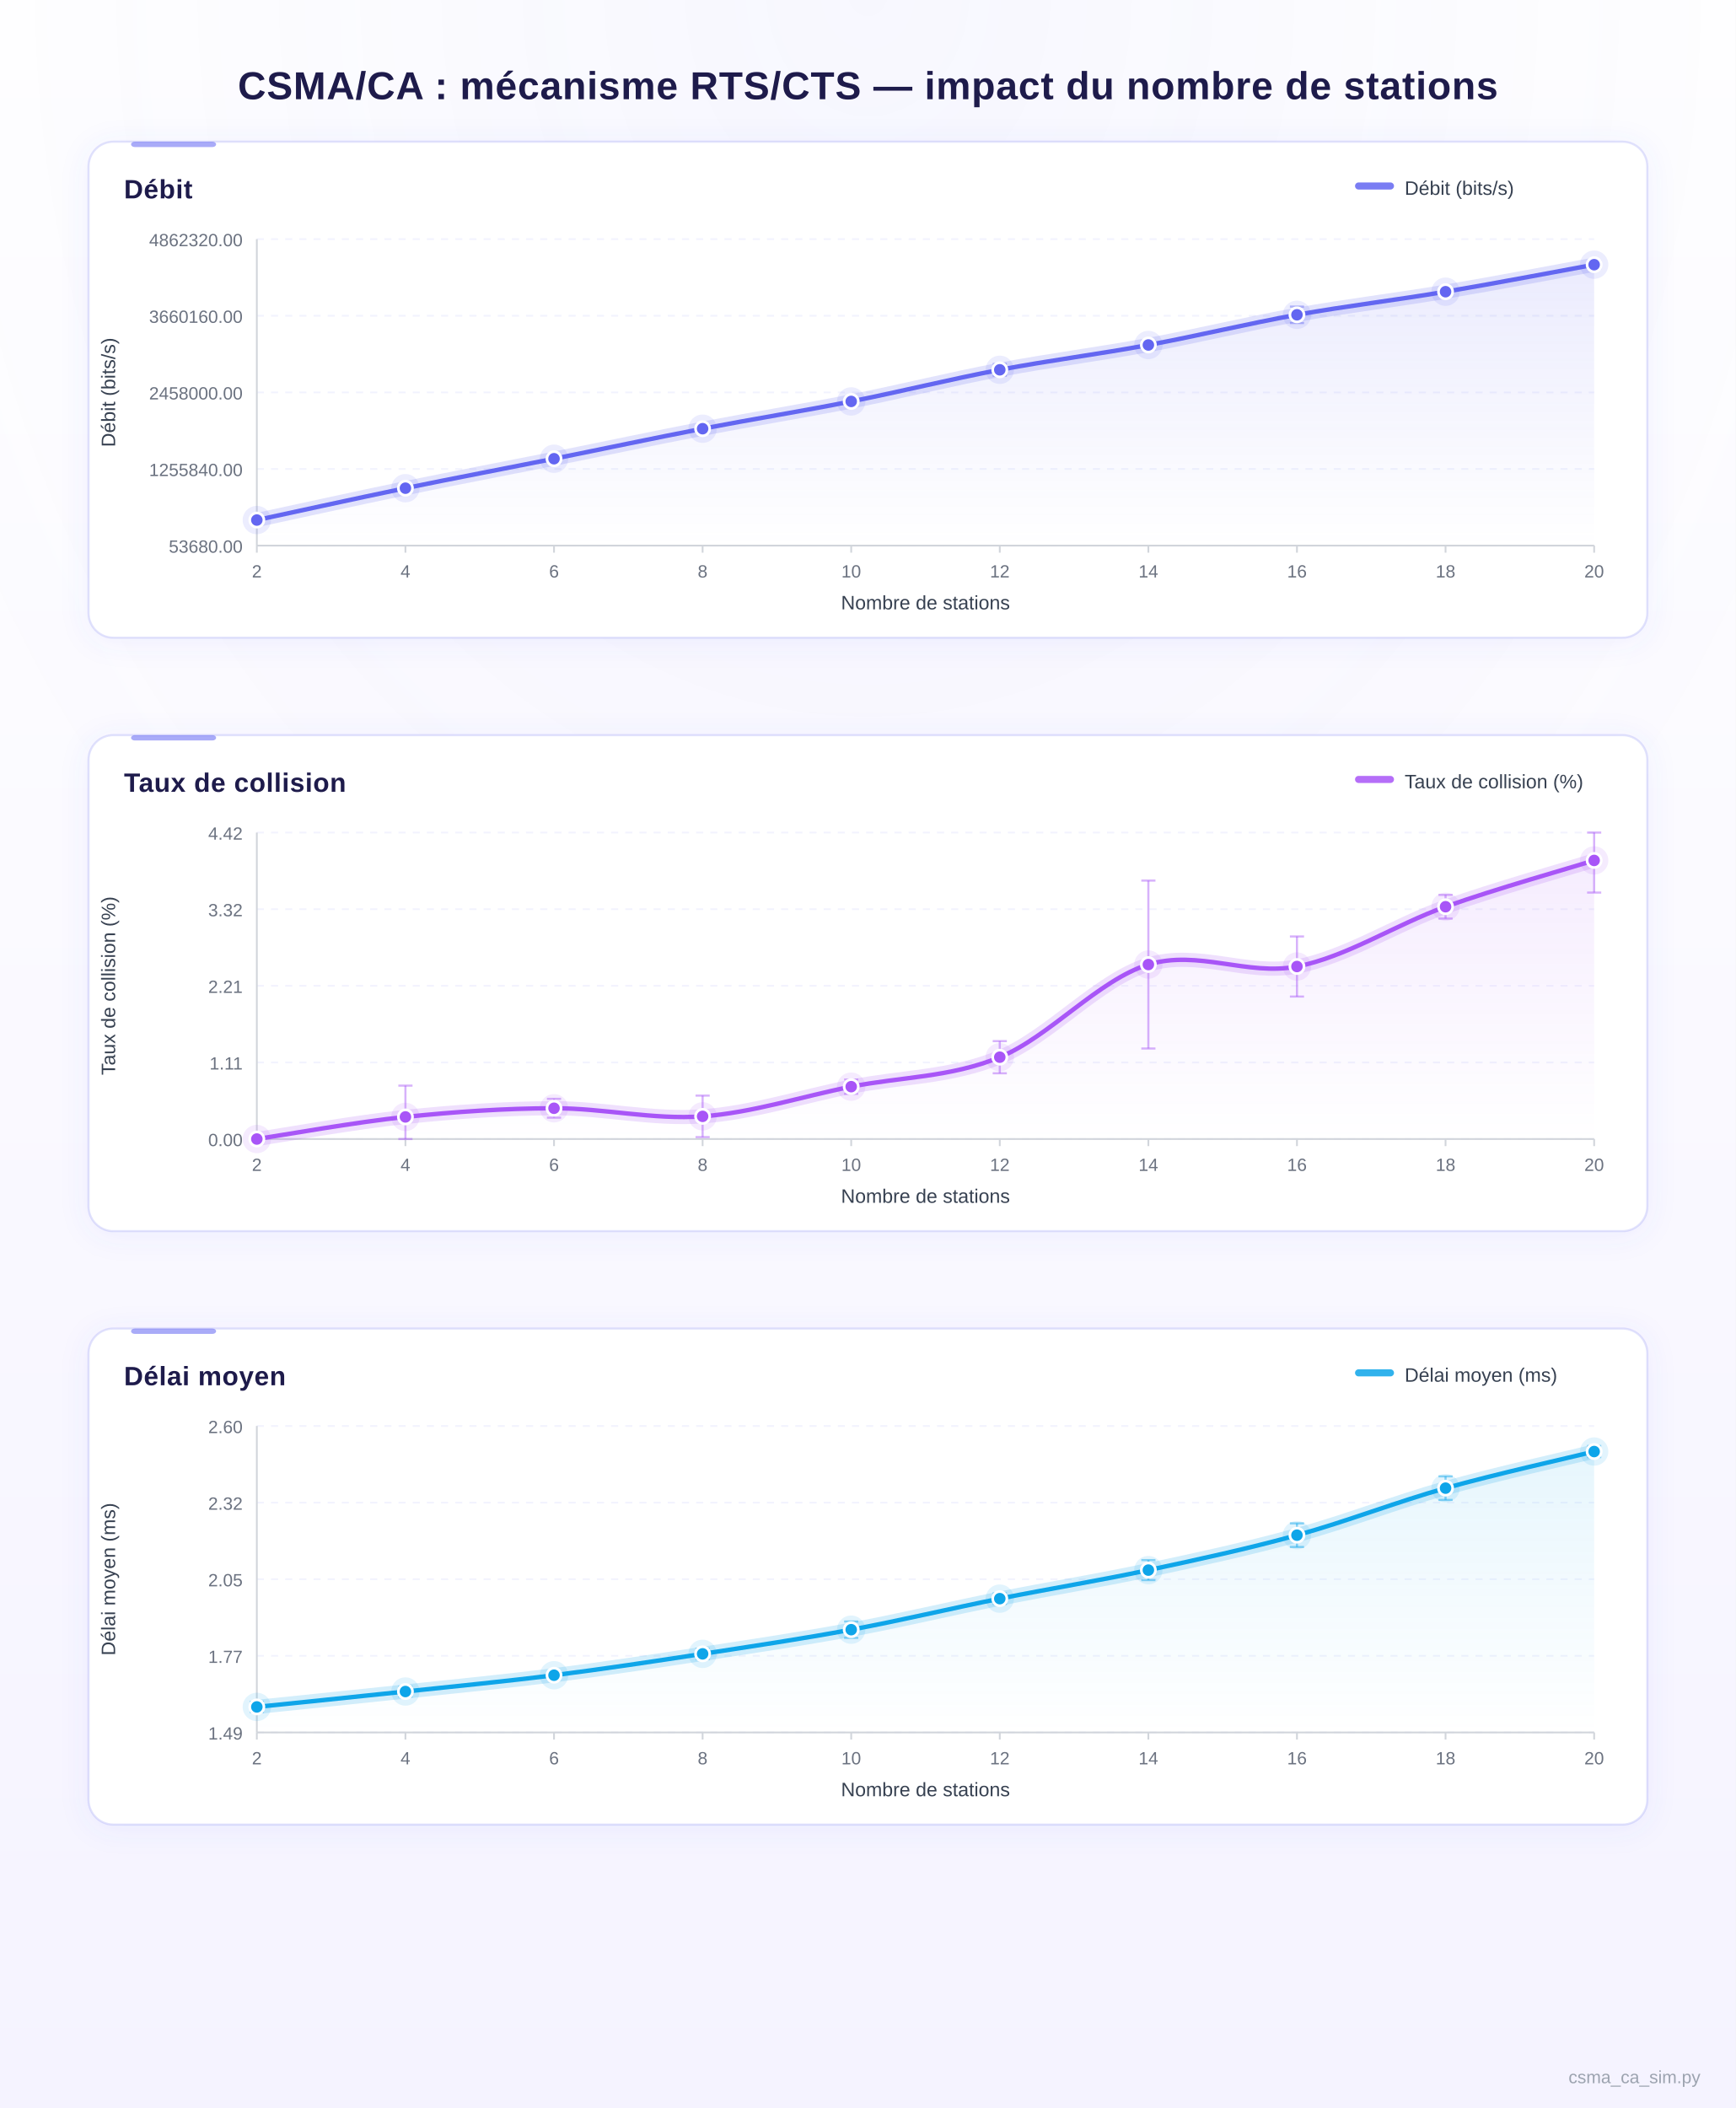
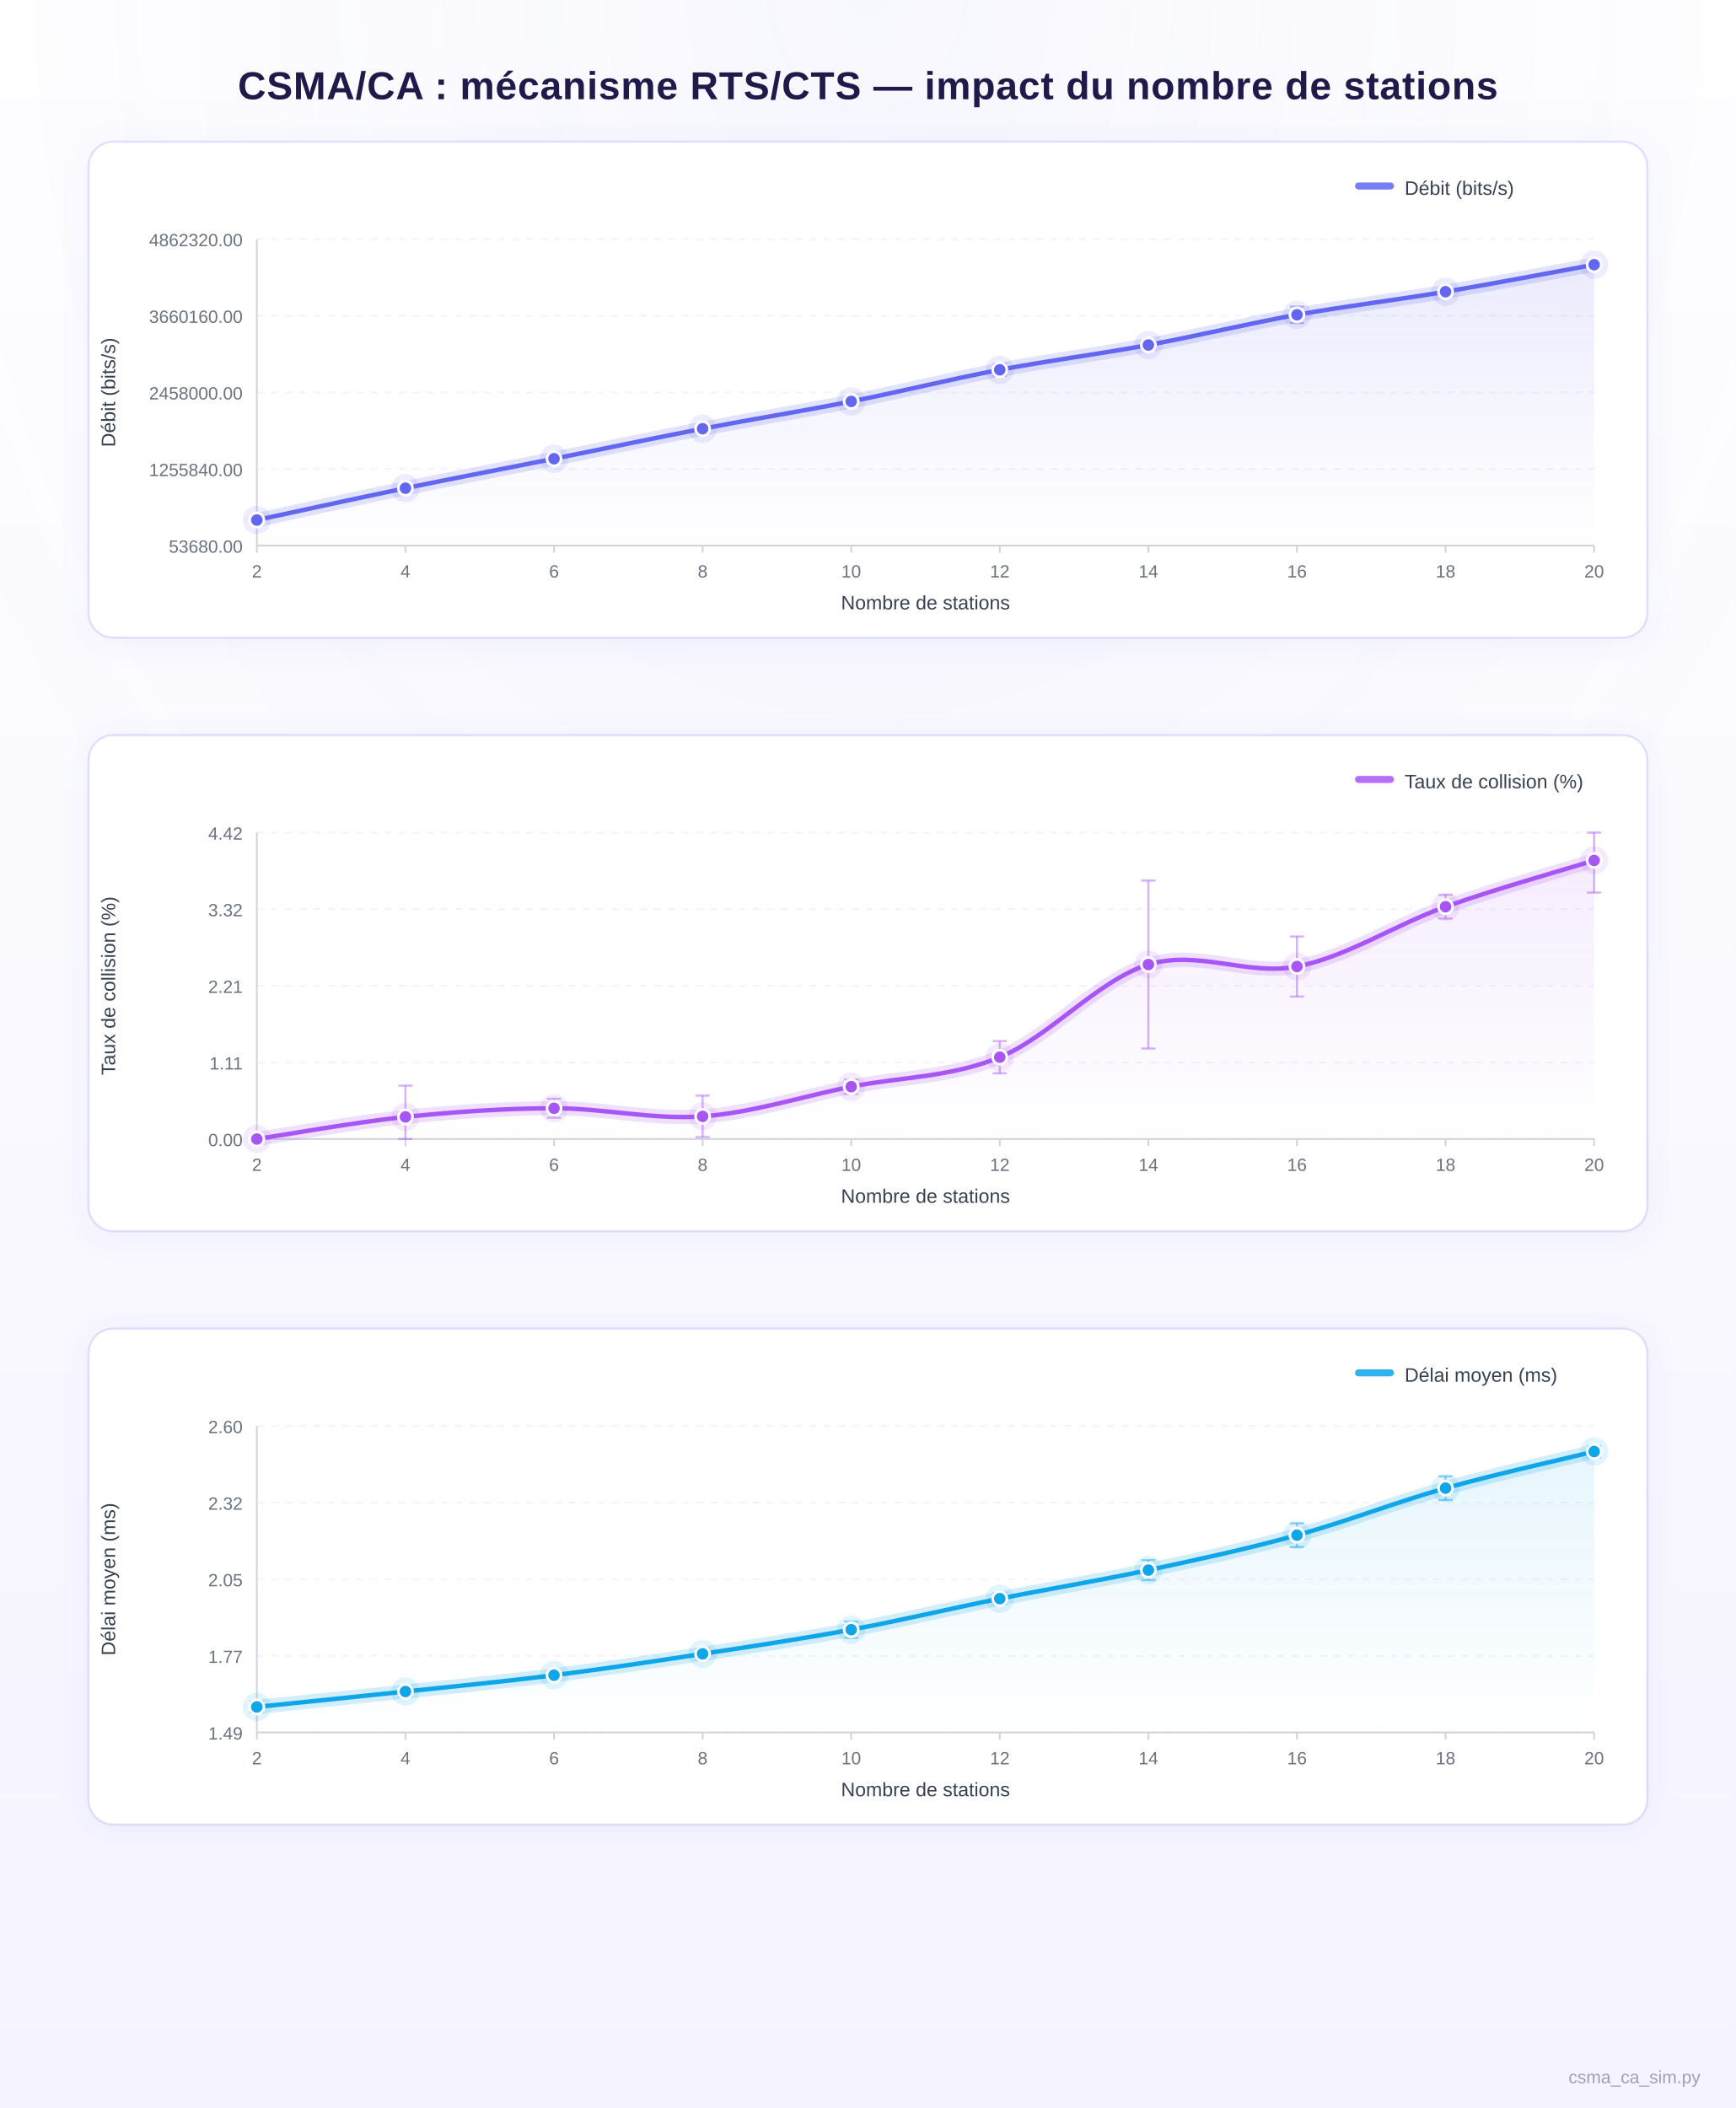
<svg xmlns="http://www.w3.org/2000/svg" width="980" height="1190" viewBox="0 0 980 1190">
  <defs>
    <linearGradient id="svgBg" x1="0" y1="0" x2="0" y2="1" gradientUnits="objectBoundingBox">
      <stop offset="0%" stop-color="#ffffff" />
      <stop offset="100%" stop-color="#f5f3ff" />
    </linearGradient>
    <radialGradient id="topGlow" cx="50%" cy="0%" r="60%">
      <stop offset="0%" stop-color="#6366f1" stop-opacity="0.05" />
      <stop offset="100%" stop-color="#6366f1" stop-opacity="0" />
    </radialGradient>
    <linearGradient id="areaGrad_p0_s0" x1="0" y1="135.00" x2="0" y2="308.00" gradientUnits="userSpaceOnUse">
      <stop offset="0%" stop-color="#6366f1" stop-opacity="0.14" />
      <stop offset="100%" stop-color="#6366f1" stop-opacity="0.0" />
    </linearGradient>
    <linearGradient id="areaGrad_p1_s0" x1="0" y1="470.00" x2="0" y2="643.00" gradientUnits="userSpaceOnUse">
      <stop offset="0%" stop-color="#a855f7" stop-opacity="0.12" />
      <stop offset="100%" stop-color="#a855f7" stop-opacity="0.0" />
    </linearGradient>
    <linearGradient id="areaGrad_p2_s0" x1="0" y1="805.00" x2="0" y2="978.00" gradientUnits="userSpaceOnUse">
      <stop offset="0%" stop-color="#0ea5e9" stop-opacity="0.11" />
      <stop offset="100%" stop-color="#0ea5e9" stop-opacity="0.0" />
    </linearGradient>
  </defs>
  <rect width="100%" height="100%" fill="url(#svgBg)" />
  <rect width="100%" height="100%" fill="url(#topGlow)" />
  <text x="490.0" y="56" text-anchor="middle" font-family="system-ui,'Segoe UI',Arial,sans-serif" font-size="22" font-weight="700" fill="#1e1b4b" letter-spacing="0.4">CSMA/CA : mécanisme RTS/CTS — impact du nombre de stations</text>
  <rect x="50" y="80" width="880" height="280" rx="14" fill="#ffffff" stroke="rgba(99,102,241,0.18)" stroke-width="1.2" filter="drop-shadow(0 2px 8px rgba(99,102,241,0.08))" />
-   <rect x="74" y="80" width="48" height="3" rx="2" fill="rgba(99,102,241,0.55)" />
-   <text x="70" y="112" font-family="system-ui,'Segoe UI',Arial,sans-serif" font-size="15" font-weight="700" fill="#1e1b4b" letter-spacing="0.3">Débit</text>
  <text x="65" y="221.50" text-anchor="middle" font-family="system-ui,'Segoe UI',Arial,sans-serif" font-size="11" fill="#374151" transform="rotate(-90,65.00,221.50)">Débit (bits/s)</text>
  <line x1="145" y1="308.00" x2="900" y2="308.00" stroke="rgba(99,102,241,0.08)" stroke-width="1" stroke-dasharray="4,4" />
  <line x1="145" y1="264.75" x2="900" y2="264.75" stroke="rgba(99,102,241,0.08)" stroke-width="1" stroke-dasharray="4,4" />
  <line x1="145" y1="221.50" x2="900" y2="221.50" stroke="rgba(99,102,241,0.08)" stroke-width="1" stroke-dasharray="4,4" />
  <line x1="145" y1="178.25" x2="900" y2="178.25" stroke="rgba(99,102,241,0.08)" stroke-width="1" stroke-dasharray="4,4" />
  <line x1="145" y1="135.00" x2="900" y2="135.00" stroke="rgba(99,102,241,0.08)" stroke-width="1" stroke-dasharray="4,4" />
  <line x1="145" y1="308" x2="900" y2="308" stroke="#d1d5db" stroke-width="1" />
  <line x1="145" y1="135" x2="145" y2="308" stroke="#d1d5db" stroke-width="1" />
  <text x="137" y="312.00" text-anchor="end" font-family="system-ui,'Segoe UI',Arial,sans-serif" font-size="10" fill="#6b7280">53680.00</text>
  <text x="137" y="268.75" text-anchor="end" font-family="system-ui,'Segoe UI',Arial,sans-serif" font-size="10" fill="#6b7280">1255840.00</text>
  <text x="137" y="225.50" text-anchor="end" font-family="system-ui,'Segoe UI',Arial,sans-serif" font-size="10" fill="#6b7280">2458000.00</text>
  <text x="137" y="182.25" text-anchor="end" font-family="system-ui,'Segoe UI',Arial,sans-serif" font-size="10" fill="#6b7280">3660160.00</text>
  <text x="137" y="139.00" text-anchor="end" font-family="system-ui,'Segoe UI',Arial,sans-serif" font-size="10" fill="#6b7280">4862320.00</text>
  <line x1="145.00" y1="308" x2="145.00" y2="312" stroke="#d1d5db" stroke-width="1" />
  <text x="145.00" y="326" text-anchor="middle" font-family="system-ui,'Segoe UI',Arial,sans-serif" font-size="10" fill="#6b7280">2</text>
  <line x1="228.89" y1="308" x2="228.89" y2="312" stroke="#d1d5db" stroke-width="1" />
  <text x="228.89" y="326" text-anchor="middle" font-family="system-ui,'Segoe UI',Arial,sans-serif" font-size="10" fill="#6b7280">4</text>
  <line x1="312.78" y1="308" x2="312.78" y2="312" stroke="#d1d5db" stroke-width="1" />
  <text x="312.78" y="326" text-anchor="middle" font-family="system-ui,'Segoe UI',Arial,sans-serif" font-size="10" fill="#6b7280">6</text>
  <line x1="396.67" y1="308" x2="396.67" y2="312" stroke="#d1d5db" stroke-width="1" />
  <text x="396.67" y="326" text-anchor="middle" font-family="system-ui,'Segoe UI',Arial,sans-serif" font-size="10" fill="#6b7280">8</text>
  <line x1="480.56" y1="308" x2="480.56" y2="312" stroke="#d1d5db" stroke-width="1" />
  <text x="480.56" y="326" text-anchor="middle" font-family="system-ui,'Segoe UI',Arial,sans-serif" font-size="10" fill="#6b7280">10</text>
  <line x1="564.44" y1="308" x2="564.44" y2="312" stroke="#d1d5db" stroke-width="1" />
  <text x="564.44" y="326" text-anchor="middle" font-family="system-ui,'Segoe UI',Arial,sans-serif" font-size="10" fill="#6b7280">12</text>
  <line x1="648.33" y1="308" x2="648.33" y2="312" stroke="#d1d5db" stroke-width="1" />
  <text x="648.33" y="326" text-anchor="middle" font-family="system-ui,'Segoe UI',Arial,sans-serif" font-size="10" fill="#6b7280">14</text>
  <line x1="732.22" y1="308" x2="732.22" y2="312" stroke="#d1d5db" stroke-width="1" />
  <text x="732.22" y="326" text-anchor="middle" font-family="system-ui,'Segoe UI',Arial,sans-serif" font-size="10" fill="#6b7280">16</text>
  <line x1="816.11" y1="308" x2="816.11" y2="312" stroke="#d1d5db" stroke-width="1" />
  <text x="816.11" y="326" text-anchor="middle" font-family="system-ui,'Segoe UI',Arial,sans-serif" font-size="10" fill="#6b7280">18</text>
  <line x1="900.00" y1="308" x2="900.00" y2="312" stroke="#d1d5db" stroke-width="1" />
  <text x="900.00" y="326" text-anchor="middle" font-family="system-ui,'Segoe UI',Arial,sans-serif" font-size="10" fill="#6b7280">20</text>
  <text x="522.50" y="344.00" text-anchor="middle" font-family="system-ui,'Segoe UI',Arial,sans-serif" font-size="11" fill="#374151">Nombre de stations</text>
  <path d="M145.00,293.58 C158.98,290.59 200.93,281.37 228.89,275.59 C256.85,269.82 284.81,264.56 312.78,258.96 C340.74,253.36 368.70,247.40 396.67,242.01 C424.63,236.62 452.59,232.15 480.56,226.61 C508.52,221.07 536.48,214.07 564.44,208.76 C592.41,203.45 620.37,199.92 648.33,194.75 C676.30,189.57 704.26,182.72 732.22,177.71 C760.19,172.70 788.15,169.39 816.11,164.67 C844.07,159.96 886.02,151.96 900.00,149.42 L900.00,308.00 L145.00,308.00 Z" fill="url(#areaGrad_p0_s0)" stroke="none" />
  <path d="M145.00,293.58 C158.98,290.59 200.93,281.37 228.89,275.59 C256.85,269.82 284.81,264.56 312.78,258.96 C340.74,253.36 368.70,247.40 396.67,242.01 C424.63,236.62 452.59,232.15 480.56,226.61 C508.52,221.07 536.48,214.07 564.44,208.76 C592.41,203.45 620.37,199.92 648.33,194.75 C676.30,189.57 704.26,182.72 732.22,177.71 C760.19,172.70 788.15,169.39 816.11,164.67 C844.07,159.96 886.02,151.96 900.00,149.42" fill="none" stroke="#6366f1" stroke-width="8" stroke-opacity="0.18" stroke-linecap="round" stroke-linejoin="round" />
  <path d="M145.00,293.58 C158.98,290.59 200.93,281.37 228.89,275.59 C256.85,269.82 284.81,264.56 312.78,258.96 C340.74,253.36 368.70,247.40 396.67,242.01 C424.63,236.62 452.59,232.15 480.56,226.61 C508.52,221.07 536.48,214.07 564.44,208.76 C592.41,203.45 620.37,199.92 648.33,194.75 C676.30,189.57 704.26,182.72 732.22,177.71 C760.19,172.70 788.15,169.39 816.11,164.67 C844.07,159.96 886.02,151.96 900.00,149.42" fill="none" stroke="#6366f1" stroke-width="2.5" stroke-linecap="round" stroke-linejoin="round" />
  <line x1="145.00" y1="292.94" x2="145.00" y2="294.22" stroke="#6366f1" stroke-width="1.2" stroke-opacity="0.45" />
  <line x1="141.00" y1="292.94" x2="149.00" y2="292.94" stroke="#6366f1" stroke-width="1.2" stroke-opacity="0.45" />
  <line x1="141.00" y1="294.22" x2="149.00" y2="294.22" stroke="#6366f1" stroke-width="1.2" stroke-opacity="0.45" />
  <line x1="228.89" y1="274.59" x2="228.89" y2="276.60" stroke="#6366f1" stroke-width="1.2" stroke-opacity="0.45" />
  <line x1="224.89" y1="274.59" x2="232.89" y2="274.59" stroke="#6366f1" stroke-width="1.2" stroke-opacity="0.45" />
  <line x1="224.89" y1="276.60" x2="232.89" y2="276.60" stroke="#6366f1" stroke-width="1.2" stroke-opacity="0.45" />
  <line x1="312.78" y1="256.84" x2="312.78" y2="261.08" stroke="#6366f1" stroke-width="1.2" stroke-opacity="0.45" />
  <line x1="308.78" y1="256.84" x2="316.78" y2="256.84" stroke="#6366f1" stroke-width="1.2" stroke-opacity="0.45" />
  <line x1="308.78" y1="261.08" x2="316.78" y2="261.08" stroke="#6366f1" stroke-width="1.2" stroke-opacity="0.45" />
  <line x1="396.67" y1="239.71" x2="396.67" y2="244.30" stroke="#6366f1" stroke-width="1.2" stroke-opacity="0.45" />
  <line x1="392.67" y1="239.71" x2="400.67" y2="239.71" stroke="#6366f1" stroke-width="1.2" stroke-opacity="0.45" />
  <line x1="392.67" y1="244.30" x2="400.67" y2="244.30" stroke="#6366f1" stroke-width="1.2" stroke-opacity="0.45" />
  <line x1="480.56" y1="224.89" x2="480.56" y2="228.33" stroke="#6366f1" stroke-width="1.2" stroke-opacity="0.45" />
  <line x1="476.56" y1="224.89" x2="484.56" y2="224.89" stroke="#6366f1" stroke-width="1.2" stroke-opacity="0.45" />
  <line x1="476.56" y1="228.33" x2="484.56" y2="228.33" stroke="#6366f1" stroke-width="1.2" stroke-opacity="0.45" />
  <line x1="564.44" y1="205.46" x2="564.44" y2="212.07" stroke="#6366f1" stroke-width="1.2" stroke-opacity="0.45" />
  <line x1="560.44" y1="205.46" x2="568.44" y2="205.46" stroke="#6366f1" stroke-width="1.2" stroke-opacity="0.45" />
  <line x1="560.44" y1="212.07" x2="568.44" y2="212.07" stroke="#6366f1" stroke-width="1.2" stroke-opacity="0.45" />
  <line x1="648.33" y1="192.35" x2="648.33" y2="197.15" stroke="#6366f1" stroke-width="1.2" stroke-opacity="0.45" />
  <line x1="644.33" y1="192.35" x2="652.33" y2="192.35" stroke="#6366f1" stroke-width="1.2" stroke-opacity="0.45" />
  <line x1="644.33" y1="197.15" x2="652.33" y2="197.15" stroke="#6366f1" stroke-width="1.2" stroke-opacity="0.45" />
  <line x1="732.22" y1="173.09" x2="732.22" y2="182.33" stroke="#6366f1" stroke-width="1.2" stroke-opacity="0.45" />
  <line x1="728.22" y1="173.09" x2="736.22" y2="173.09" stroke="#6366f1" stroke-width="1.2" stroke-opacity="0.45" />
  <line x1="728.22" y1="182.33" x2="736.22" y2="182.33" stroke="#6366f1" stroke-width="1.2" stroke-opacity="0.45" />
  <line x1="816.11" y1="164.44" x2="816.11" y2="164.90" stroke="#6366f1" stroke-width="1.2" stroke-opacity="0.45" />
  <line x1="812.11" y1="164.44" x2="820.11" y2="164.44" stroke="#6366f1" stroke-width="1.2" stroke-opacity="0.45" />
  <line x1="812.11" y1="164.90" x2="820.11" y2="164.90" stroke="#6366f1" stroke-width="1.2" stroke-opacity="0.45" />
  <line x1="900.00" y1="147.36" x2="900.00" y2="151.47" stroke="#6366f1" stroke-width="1.2" stroke-opacity="0.45" />
  <line x1="896.00" y1="147.36" x2="904.00" y2="147.36" stroke="#6366f1" stroke-width="1.2" stroke-opacity="0.45" />
  <line x1="896.00" y1="151.47" x2="904.00" y2="151.47" stroke="#6366f1" stroke-width="1.2" stroke-opacity="0.45" />
  <circle cx="145.00" cy="293.58" r="8" fill="#6366f1" fill-opacity="0.12" stroke="none" />
  <circle cx="145.00" cy="293.58" r="4" fill="#6366f1" stroke="#ffffff" stroke-width="1.5" />
  <circle cx="228.89" cy="275.59" r="8" fill="#6366f1" fill-opacity="0.12" stroke="none" />
  <circle cx="228.89" cy="275.59" r="4" fill="#6366f1" stroke="#ffffff" stroke-width="1.5" />
  <circle cx="312.78" cy="258.96" r="8" fill="#6366f1" fill-opacity="0.12" stroke="none" />
  <circle cx="312.78" cy="258.96" r="4" fill="#6366f1" stroke="#ffffff" stroke-width="1.5" />
  <circle cx="396.67" cy="242.01" r="8" fill="#6366f1" fill-opacity="0.12" stroke="none" />
  <circle cx="396.67" cy="242.01" r="4" fill="#6366f1" stroke="#ffffff" stroke-width="1.5" />
  <circle cx="480.56" cy="226.61" r="8" fill="#6366f1" fill-opacity="0.12" stroke="none" />
  <circle cx="480.56" cy="226.61" r="4" fill="#6366f1" stroke="#ffffff" stroke-width="1.5" />
  <circle cx="564.44" cy="208.76" r="8" fill="#6366f1" fill-opacity="0.12" stroke="none" />
  <circle cx="564.44" cy="208.76" r="4" fill="#6366f1" stroke="#ffffff" stroke-width="1.5" />
  <circle cx="648.33" cy="194.75" r="8" fill="#6366f1" fill-opacity="0.12" stroke="none" />
  <circle cx="648.33" cy="194.75" r="4" fill="#6366f1" stroke="#ffffff" stroke-width="1.5" />
  <circle cx="732.22" cy="177.71" r="8" fill="#6366f1" fill-opacity="0.12" stroke="none" />
  <circle cx="732.22" cy="177.71" r="4" fill="#6366f1" stroke="#ffffff" stroke-width="1.5" />
  <circle cx="816.11" cy="164.67" r="8" fill="#6366f1" fill-opacity="0.12" stroke="none" />
  <circle cx="816.11" cy="164.67" r="4" fill="#6366f1" stroke="#ffffff" stroke-width="1.5" />
  <circle cx="900.00" cy="149.42" r="8" fill="#6366f1" fill-opacity="0.12" stroke="none" />
  <circle cx="900.00" cy="149.42" r="4" fill="#6366f1" stroke="#ffffff" stroke-width="1.5" />
  <rect x="765" y="103" width="22" height="4" rx="2" fill="#6366f1" fill-opacity="0.85" />
  <text x="793" y="110" font-family="system-ui,'Segoe UI',Arial,sans-serif" font-size="11" fill="#374151">Débit (bits/s)</text>
  <rect x="50" y="415" width="880" height="280" rx="14" fill="#ffffff" stroke="rgba(99,102,241,0.18)" stroke-width="1.2" filter="drop-shadow(0 2px 8px rgba(99,102,241,0.08))" />
-   <rect x="74" y="415" width="48" height="3" rx="2" fill="rgba(99,102,241,0.55)" />
-   <text x="70" y="447" font-family="system-ui,'Segoe UI',Arial,sans-serif" font-size="15" font-weight="700" fill="#1e1b4b" letter-spacing="0.3">Taux de collision</text>
  <text x="65" y="556.50" text-anchor="middle" font-family="system-ui,'Segoe UI',Arial,sans-serif" font-size="11" fill="#374151" transform="rotate(-90,65.00,556.50)">Taux de collision (%)</text>
  <line x1="145" y1="643.00" x2="900" y2="643.00" stroke="rgba(99,102,241,0.08)" stroke-width="1" stroke-dasharray="4,4" />
  <line x1="145" y1="599.75" x2="900" y2="599.75" stroke="rgba(99,102,241,0.08)" stroke-width="1" stroke-dasharray="4,4" />
  <line x1="145" y1="556.50" x2="900" y2="556.50" stroke="rgba(99,102,241,0.08)" stroke-width="1" stroke-dasharray="4,4" />
  <line x1="145" y1="513.25" x2="900" y2="513.25" stroke="rgba(99,102,241,0.08)" stroke-width="1" stroke-dasharray="4,4" />
  <line x1="145" y1="470.00" x2="900" y2="470.00" stroke="rgba(99,102,241,0.08)" stroke-width="1" stroke-dasharray="4,4" />
  <line x1="145" y1="643" x2="900" y2="643" stroke="#d1d5db" stroke-width="1" />
  <line x1="145" y1="470" x2="145" y2="643" stroke="#d1d5db" stroke-width="1" />
  <text x="137" y="647.00" text-anchor="end" font-family="system-ui,'Segoe UI',Arial,sans-serif" font-size="10" fill="#6b7280">0.00</text>
  <text x="137" y="603.75" text-anchor="end" font-family="system-ui,'Segoe UI',Arial,sans-serif" font-size="10" fill="#6b7280">1.11</text>
  <text x="137" y="560.50" text-anchor="end" font-family="system-ui,'Segoe UI',Arial,sans-serif" font-size="10" fill="#6b7280">2.21</text>
  <text x="137" y="517.25" text-anchor="end" font-family="system-ui,'Segoe UI',Arial,sans-serif" font-size="10" fill="#6b7280">3.32</text>
  <text x="137" y="474.00" text-anchor="end" font-family="system-ui,'Segoe UI',Arial,sans-serif" font-size="10" fill="#6b7280">4.42</text>
  <line x1="145.00" y1="643" x2="145.00" y2="647" stroke="#d1d5db" stroke-width="1" />
  <text x="145.00" y="661" text-anchor="middle" font-family="system-ui,'Segoe UI',Arial,sans-serif" font-size="10" fill="#6b7280">2</text>
  <line x1="228.89" y1="643" x2="228.89" y2="647" stroke="#d1d5db" stroke-width="1" />
  <text x="228.89" y="661" text-anchor="middle" font-family="system-ui,'Segoe UI',Arial,sans-serif" font-size="10" fill="#6b7280">4</text>
  <line x1="312.78" y1="643" x2="312.78" y2="647" stroke="#d1d5db" stroke-width="1" />
  <text x="312.78" y="661" text-anchor="middle" font-family="system-ui,'Segoe UI',Arial,sans-serif" font-size="10" fill="#6b7280">6</text>
  <line x1="396.67" y1="643" x2="396.67" y2="647" stroke="#d1d5db" stroke-width="1" />
  <text x="396.67" y="661" text-anchor="middle" font-family="system-ui,'Segoe UI',Arial,sans-serif" font-size="10" fill="#6b7280">8</text>
  <line x1="480.56" y1="643" x2="480.56" y2="647" stroke="#d1d5db" stroke-width="1" />
  <text x="480.56" y="661" text-anchor="middle" font-family="system-ui,'Segoe UI',Arial,sans-serif" font-size="10" fill="#6b7280">10</text>
  <line x1="564.44" y1="643" x2="564.44" y2="647" stroke="#d1d5db" stroke-width="1" />
  <text x="564.44" y="661" text-anchor="middle" font-family="system-ui,'Segoe UI',Arial,sans-serif" font-size="10" fill="#6b7280">12</text>
  <line x1="648.33" y1="643" x2="648.33" y2="647" stroke="#d1d5db" stroke-width="1" />
  <text x="648.33" y="661" text-anchor="middle" font-family="system-ui,'Segoe UI',Arial,sans-serif" font-size="10" fill="#6b7280">14</text>
  <line x1="732.22" y1="643" x2="732.22" y2="647" stroke="#d1d5db" stroke-width="1" />
  <text x="732.22" y="661" text-anchor="middle" font-family="system-ui,'Segoe UI',Arial,sans-serif" font-size="10" fill="#6b7280">16</text>
  <line x1="816.11" y1="643" x2="816.11" y2="647" stroke="#d1d5db" stroke-width="1" />
  <text x="816.11" y="661" text-anchor="middle" font-family="system-ui,'Segoe UI',Arial,sans-serif" font-size="10" fill="#6b7280">18</text>
  <line x1="900.00" y1="643" x2="900.00" y2="647" stroke="#d1d5db" stroke-width="1" />
  <text x="900.00" y="661" text-anchor="middle" font-family="system-ui,'Segoe UI',Arial,sans-serif" font-size="10" fill="#6b7280">20</text>
  <text x="522.50" y="679.00" text-anchor="middle" font-family="system-ui,'Segoe UI',Arial,sans-serif" font-size="11" fill="#374151">Nombre de stations</text>
  <path d="M145.00,643.00 C158.98,640.92 200.93,633.41 228.89,630.52 C256.85,627.62 284.81,625.68 312.78,625.63 C340.74,625.58 368.70,632.23 396.67,630.20 C424.63,628.17 452.59,619.01 480.56,613.44 C508.52,607.88 536.48,608.29 564.44,596.80 C592.41,585.31 620.37,553.04 648.33,544.50 C676.30,535.97 704.26,551.05 732.22,545.61 C760.19,540.17 788.15,521.84 816.11,511.86 C844.07,501.88 886.02,490.08 900.00,485.73 L900.00,643.00 L145.00,643.00 Z" fill="url(#areaGrad_p1_s0)" stroke="none" />
  <path d="M145.00,643.00 C158.98,640.92 200.93,633.41 228.89,630.52 C256.85,627.62 284.81,625.68 312.78,625.63 C340.74,625.58 368.70,632.23 396.67,630.20 C424.63,628.17 452.59,619.01 480.56,613.44 C508.52,607.88 536.48,608.29 564.44,596.80 C592.41,585.31 620.37,553.04 648.33,544.50 C676.30,535.97 704.26,551.05 732.22,545.61 C760.19,540.17 788.15,521.84 816.11,511.86 C844.07,501.88 886.02,490.08 900.00,485.73" fill="none" stroke="#a855f7" stroke-width="8" stroke-opacity="0.18" stroke-linecap="round" stroke-linejoin="round" />
  <path d="M145.00,643.00 C158.98,640.92 200.93,633.41 228.89,630.52 C256.85,627.62 284.81,625.68 312.78,625.63 C340.74,625.58 368.70,632.23 396.67,630.20 C424.63,628.17 452.59,619.01 480.56,613.44 C508.52,607.88 536.48,608.29 564.44,596.80 C592.41,585.31 620.37,553.04 648.33,544.50 C676.30,535.97 704.26,551.05 732.22,545.61 C760.19,540.17 788.15,521.84 816.11,511.86 C844.07,501.88 886.02,490.08 900.00,485.73" fill="none" stroke="#a855f7" stroke-width="2.5" stroke-linecap="round" stroke-linejoin="round" />
  <line x1="228.89" y1="612.86" x2="228.89" y2="643.00" stroke="#a855f7" stroke-width="1.2" stroke-opacity="0.45" />
  <line x1="224.89" y1="612.86" x2="232.89" y2="612.86" stroke="#a855f7" stroke-width="1.2" stroke-opacity="0.45" />
  <line x1="224.89" y1="643.00" x2="232.89" y2="643.00" stroke="#a855f7" stroke-width="1.2" stroke-opacity="0.45" />
  <line x1="312.78" y1="620.31" x2="312.78" y2="630.94" stroke="#a855f7" stroke-width="1.2" stroke-opacity="0.45" />
  <line x1="308.78" y1="620.31" x2="316.78" y2="620.31" stroke="#a855f7" stroke-width="1.2" stroke-opacity="0.45" />
  <line x1="308.78" y1="630.94" x2="316.78" y2="630.94" stroke="#a855f7" stroke-width="1.2" stroke-opacity="0.45" />
  <line x1="396.67" y1="618.49" x2="396.67" y2="641.90" stroke="#a855f7" stroke-width="1.2" stroke-opacity="0.45" />
  <line x1="392.67" y1="618.49" x2="400.67" y2="618.49" stroke="#a855f7" stroke-width="1.2" stroke-opacity="0.45" />
  <line x1="392.67" y1="641.90" x2="400.67" y2="641.90" stroke="#a855f7" stroke-width="1.2" stroke-opacity="0.45" />
  <line x1="480.56" y1="609.41" x2="480.56" y2="617.48" stroke="#a855f7" stroke-width="1.2" stroke-opacity="0.45" />
  <line x1="476.56" y1="609.41" x2="484.56" y2="609.41" stroke="#a855f7" stroke-width="1.2" stroke-opacity="0.45" />
  <line x1="476.56" y1="617.48" x2="484.56" y2="617.48" stroke="#a855f7" stroke-width="1.2" stroke-opacity="0.45" />
  <line x1="564.44" y1="587.73" x2="564.44" y2="605.88" stroke="#a855f7" stroke-width="1.2" stroke-opacity="0.45" />
  <line x1="560.44" y1="587.73" x2="568.44" y2="587.73" stroke="#a855f7" stroke-width="1.2" stroke-opacity="0.45" />
  <line x1="560.44" y1="605.88" x2="568.44" y2="605.88" stroke="#a855f7" stroke-width="1.2" stroke-opacity="0.45" />
  <line x1="648.33" y1="497.11" x2="648.33" y2="591.90" stroke="#a855f7" stroke-width="1.2" stroke-opacity="0.45" />
  <line x1="644.33" y1="497.11" x2="652.33" y2="497.11" stroke="#a855f7" stroke-width="1.2" stroke-opacity="0.45" />
  <line x1="644.33" y1="591.90" x2="652.33" y2="591.90" stroke="#a855f7" stroke-width="1.2" stroke-opacity="0.45" />
  <line x1="732.22" y1="528.65" x2="732.22" y2="562.57" stroke="#a855f7" stroke-width="1.2" stroke-opacity="0.45" />
  <line x1="728.22" y1="528.65" x2="736.22" y2="528.65" stroke="#a855f7" stroke-width="1.2" stroke-opacity="0.45" />
  <line x1="728.22" y1="562.57" x2="736.22" y2="562.57" stroke="#a855f7" stroke-width="1.2" stroke-opacity="0.45" />
  <line x1="816.11" y1="505.18" x2="816.11" y2="518.55" stroke="#a855f7" stroke-width="1.2" stroke-opacity="0.45" />
  <line x1="812.11" y1="505.18" x2="820.11" y2="505.18" stroke="#a855f7" stroke-width="1.2" stroke-opacity="0.45" />
  <line x1="812.11" y1="518.55" x2="820.11" y2="518.55" stroke="#a855f7" stroke-width="1.2" stroke-opacity="0.45" />
  <line x1="900.00" y1="470.00" x2="900.00" y2="503.88" stroke="#a855f7" stroke-width="1.2" stroke-opacity="0.45" />
  <line x1="896.00" y1="470.00" x2="904.00" y2="470.00" stroke="#a855f7" stroke-width="1.2" stroke-opacity="0.45" />
  <line x1="896.00" y1="503.88" x2="904.00" y2="503.88" stroke="#a855f7" stroke-width="1.2" stroke-opacity="0.45" />
  <circle cx="145.00" cy="643.00" r="8" fill="#a855f7" fill-opacity="0.12" stroke="none" />
  <circle cx="145.00" cy="643.00" r="4" fill="#a855f7" stroke="#ffffff" stroke-width="1.5" />
  <circle cx="228.89" cy="630.52" r="8" fill="#a855f7" fill-opacity="0.12" stroke="none" />
  <circle cx="228.89" cy="630.52" r="4" fill="#a855f7" stroke="#ffffff" stroke-width="1.5" />
  <circle cx="312.78" cy="625.63" r="8" fill="#a855f7" fill-opacity="0.12" stroke="none" />
  <circle cx="312.78" cy="625.63" r="4" fill="#a855f7" stroke="#ffffff" stroke-width="1.5" />
  <circle cx="396.67" cy="630.20" r="8" fill="#a855f7" fill-opacity="0.12" stroke="none" />
  <circle cx="396.67" cy="630.20" r="4" fill="#a855f7" stroke="#ffffff" stroke-width="1.5" />
  <circle cx="480.56" cy="613.44" r="8" fill="#a855f7" fill-opacity="0.12" stroke="none" />
  <circle cx="480.56" cy="613.44" r="4" fill="#a855f7" stroke="#ffffff" stroke-width="1.5" />
  <circle cx="564.44" cy="596.80" r="8" fill="#a855f7" fill-opacity="0.12" stroke="none" />
  <circle cx="564.44" cy="596.80" r="4" fill="#a855f7" stroke="#ffffff" stroke-width="1.5" />
  <circle cx="648.33" cy="544.50" r="8" fill="#a855f7" fill-opacity="0.12" stroke="none" />
  <circle cx="648.33" cy="544.50" r="4" fill="#a855f7" stroke="#ffffff" stroke-width="1.5" />
  <circle cx="732.22" cy="545.61" r="8" fill="#a855f7" fill-opacity="0.12" stroke="none" />
  <circle cx="732.22" cy="545.61" r="4" fill="#a855f7" stroke="#ffffff" stroke-width="1.5" />
  <circle cx="816.11" cy="511.86" r="8" fill="#a855f7" fill-opacity="0.12" stroke="none" />
  <circle cx="816.11" cy="511.86" r="4" fill="#a855f7" stroke="#ffffff" stroke-width="1.5" />
  <circle cx="900.00" cy="485.73" r="8" fill="#a855f7" fill-opacity="0.12" stroke="none" />
  <circle cx="900.00" cy="485.73" r="4" fill="#a855f7" stroke="#ffffff" stroke-width="1.5" />
  <rect x="765" y="438" width="22" height="4" rx="2" fill="#a855f7" fill-opacity="0.85" />
  <text x="793" y="445" font-family="system-ui,'Segoe UI',Arial,sans-serif" font-size="11" fill="#374151">Taux de collision (%)</text>
  <rect x="50" y="750" width="880" height="280" rx="14" fill="#ffffff" stroke="rgba(99,102,241,0.18)" stroke-width="1.2" filter="drop-shadow(0 2px 8px rgba(99,102,241,0.08))" />
-   <rect x="74" y="750" width="48" height="3" rx="2" fill="rgba(99,102,241,0.55)" />
-   <text x="70" y="782" font-family="system-ui,'Segoe UI',Arial,sans-serif" font-size="15" font-weight="700" fill="#1e1b4b" letter-spacing="0.3">Délai moyen</text>
  <text x="65" y="891.50" text-anchor="middle" font-family="system-ui,'Segoe UI',Arial,sans-serif" font-size="11" fill="#374151" transform="rotate(-90,65.00,891.50)">Délai moyen (ms)</text>
  <line x1="145" y1="978.00" x2="900" y2="978.00" stroke="rgba(99,102,241,0.08)" stroke-width="1" stroke-dasharray="4,4" />
  <line x1="145" y1="934.75" x2="900" y2="934.75" stroke="rgba(99,102,241,0.08)" stroke-width="1" stroke-dasharray="4,4" />
  <line x1="145" y1="891.50" x2="900" y2="891.50" stroke="rgba(99,102,241,0.08)" stroke-width="1" stroke-dasharray="4,4" />
  <line x1="145" y1="848.25" x2="900" y2="848.25" stroke="rgba(99,102,241,0.08)" stroke-width="1" stroke-dasharray="4,4" />
  <line x1="145" y1="805.00" x2="900" y2="805.00" stroke="rgba(99,102,241,0.08)" stroke-width="1" stroke-dasharray="4,4" />
  <line x1="145" y1="978" x2="900" y2="978" stroke="#d1d5db" stroke-width="1" />
  <line x1="145" y1="805" x2="145" y2="978" stroke="#d1d5db" stroke-width="1" />
  <text x="137" y="982.00" text-anchor="end" font-family="system-ui,'Segoe UI',Arial,sans-serif" font-size="10" fill="#6b7280">1.49</text>
  <text x="137" y="938.75" text-anchor="end" font-family="system-ui,'Segoe UI',Arial,sans-serif" font-size="10" fill="#6b7280">1.77</text>
  <text x="137" y="895.50" text-anchor="end" font-family="system-ui,'Segoe UI',Arial,sans-serif" font-size="10" fill="#6b7280">2.05</text>
  <text x="137" y="852.25" text-anchor="end" font-family="system-ui,'Segoe UI',Arial,sans-serif" font-size="10" fill="#6b7280">2.32</text>
  <text x="137" y="809.00" text-anchor="end" font-family="system-ui,'Segoe UI',Arial,sans-serif" font-size="10" fill="#6b7280">2.60</text>
  <line x1="145.00" y1="978" x2="145.00" y2="982" stroke="#d1d5db" stroke-width="1" />
  <text x="145.00" y="996" text-anchor="middle" font-family="system-ui,'Segoe UI',Arial,sans-serif" font-size="10" fill="#6b7280">2</text>
  <line x1="228.89" y1="978" x2="228.89" y2="982" stroke="#d1d5db" stroke-width="1" />
  <text x="228.89" y="996" text-anchor="middle" font-family="system-ui,'Segoe UI',Arial,sans-serif" font-size="10" fill="#6b7280">4</text>
  <line x1="312.78" y1="978" x2="312.78" y2="982" stroke="#d1d5db" stroke-width="1" />
  <text x="312.78" y="996" text-anchor="middle" font-family="system-ui,'Segoe UI',Arial,sans-serif" font-size="10" fill="#6b7280">6</text>
  <line x1="396.67" y1="978" x2="396.67" y2="982" stroke="#d1d5db" stroke-width="1" />
  <text x="396.67" y="996" text-anchor="middle" font-family="system-ui,'Segoe UI',Arial,sans-serif" font-size="10" fill="#6b7280">8</text>
  <line x1="480.56" y1="978" x2="480.56" y2="982" stroke="#d1d5db" stroke-width="1" />
  <text x="480.56" y="996" text-anchor="middle" font-family="system-ui,'Segoe UI',Arial,sans-serif" font-size="10" fill="#6b7280">10</text>
  <line x1="564.44" y1="978" x2="564.44" y2="982" stroke="#d1d5db" stroke-width="1" />
  <text x="564.44" y="996" text-anchor="middle" font-family="system-ui,'Segoe UI',Arial,sans-serif" font-size="10" fill="#6b7280">12</text>
  <line x1="648.33" y1="978" x2="648.33" y2="982" stroke="#d1d5db" stroke-width="1" />
  <text x="648.33" y="996" text-anchor="middle" font-family="system-ui,'Segoe UI',Arial,sans-serif" font-size="10" fill="#6b7280">14</text>
  <line x1="732.22" y1="978" x2="732.22" y2="982" stroke="#d1d5db" stroke-width="1" />
  <text x="732.22" y="996" text-anchor="middle" font-family="system-ui,'Segoe UI',Arial,sans-serif" font-size="10" fill="#6b7280">16</text>
  <line x1="816.11" y1="978" x2="816.11" y2="982" stroke="#d1d5db" stroke-width="1" />
  <text x="816.11" y="996" text-anchor="middle" font-family="system-ui,'Segoe UI',Arial,sans-serif" font-size="10" fill="#6b7280">18</text>
  <line x1="900.00" y1="978" x2="900.00" y2="982" stroke="#d1d5db" stroke-width="1" />
  <text x="900.00" y="996" text-anchor="middle" font-family="system-ui,'Segoe UI',Arial,sans-serif" font-size="10" fill="#6b7280">20</text>
  <text x="522.50" y="1014.00" text-anchor="middle" font-family="system-ui,'Segoe UI',Arial,sans-serif" font-size="11" fill="#374151">Nombre de stations</text>
  <path d="M145.00,963.58 C158.98,962.13 200.93,957.87 228.89,954.89 C256.85,951.90 284.81,949.23 312.78,945.69 C340.74,942.15 368.70,937.92 396.67,933.63 C424.63,929.35 452.59,925.17 480.56,919.98 C508.52,914.78 536.48,908.07 564.44,902.46 C592.41,896.86 620.37,892.32 648.33,886.35 C676.30,880.38 704.26,874.34 732.22,866.63 C760.19,858.92 788.15,847.95 816.11,840.08 C844.07,832.21 886.02,822.86 900.00,819.42 L900.00,978.00 L145.00,978.00 Z" fill="url(#areaGrad_p2_s0)" stroke="none" />
  <path d="M145.00,963.58 C158.98,962.13 200.93,957.87 228.89,954.89 C256.85,951.90 284.81,949.23 312.78,945.69 C340.74,942.15 368.70,937.92 396.67,933.63 C424.63,929.35 452.59,925.17 480.56,919.98 C508.52,914.78 536.48,908.07 564.44,902.46 C592.41,896.86 620.37,892.32 648.33,886.35 C676.30,880.38 704.26,874.34 732.22,866.63 C760.19,858.92 788.15,847.95 816.11,840.08 C844.07,832.21 886.02,822.86 900.00,819.42" fill="none" stroke="#0ea5e9" stroke-width="8" stroke-opacity="0.18" stroke-linecap="round" stroke-linejoin="round" />
  <path d="M145.00,963.58 C158.98,962.13 200.93,957.87 228.89,954.89 C256.85,951.90 284.81,949.23 312.78,945.69 C340.74,942.15 368.70,937.92 396.67,933.63 C424.63,929.35 452.59,925.17 480.56,919.98 C508.52,914.78 536.48,908.07 564.44,902.46 C592.41,896.86 620.37,892.32 648.33,886.35 C676.30,880.38 704.26,874.34 732.22,866.63 C760.19,858.92 788.15,847.95 816.11,840.08 C844.07,832.21 886.02,822.86 900.00,819.42" fill="none" stroke="#0ea5e9" stroke-width="2.5" stroke-linecap="round" stroke-linejoin="round" />
  <line x1="145.00" y1="960.73" x2="145.00" y2="966.43" stroke="#0ea5e9" stroke-width="1.2" stroke-opacity="0.45" />
  <line x1="141.00" y1="960.73" x2="149.00" y2="960.73" stroke="#0ea5e9" stroke-width="1.2" stroke-opacity="0.45" />
  <line x1="141.00" y1="966.43" x2="149.00" y2="966.43" stroke="#0ea5e9" stroke-width="1.2" stroke-opacity="0.45" />
  <line x1="228.89" y1="952.10" x2="228.89" y2="957.68" stroke="#0ea5e9" stroke-width="1.2" stroke-opacity="0.45" />
  <line x1="224.89" y1="952.10" x2="232.89" y2="952.10" stroke="#0ea5e9" stroke-width="1.2" stroke-opacity="0.45" />
  <line x1="224.89" y1="957.68" x2="232.89" y2="957.68" stroke="#0ea5e9" stroke-width="1.2" stroke-opacity="0.45" />
  <line x1="312.78" y1="943.64" x2="312.78" y2="947.74" stroke="#0ea5e9" stroke-width="1.2" stroke-opacity="0.45" />
  <line x1="308.78" y1="943.64" x2="316.78" y2="943.64" stroke="#0ea5e9" stroke-width="1.2" stroke-opacity="0.45" />
  <line x1="308.78" y1="947.74" x2="316.78" y2="947.74" stroke="#0ea5e9" stroke-width="1.2" stroke-opacity="0.45" />
  <line x1="396.67" y1="930.74" x2="396.67" y2="936.53" stroke="#0ea5e9" stroke-width="1.2" stroke-opacity="0.45" />
  <line x1="392.67" y1="930.74" x2="400.67" y2="930.74" stroke="#0ea5e9" stroke-width="1.2" stroke-opacity="0.45" />
  <line x1="392.67" y1="936.53" x2="400.67" y2="936.53" stroke="#0ea5e9" stroke-width="1.2" stroke-opacity="0.45" />
  <line x1="480.56" y1="915.36" x2="480.56" y2="924.59" stroke="#0ea5e9" stroke-width="1.2" stroke-opacity="0.45" />
  <line x1="476.56" y1="915.36" x2="484.56" y2="915.36" stroke="#0ea5e9" stroke-width="1.2" stroke-opacity="0.45" />
  <line x1="476.56" y1="924.59" x2="484.56" y2="924.59" stroke="#0ea5e9" stroke-width="1.2" stroke-opacity="0.45" />
  <line x1="564.44" y1="899.46" x2="564.44" y2="905.46" stroke="#0ea5e9" stroke-width="1.2" stroke-opacity="0.45" />
  <line x1="560.44" y1="899.46" x2="568.44" y2="899.46" stroke="#0ea5e9" stroke-width="1.2" stroke-opacity="0.45" />
  <line x1="560.44" y1="905.46" x2="568.44" y2="905.46" stroke="#0ea5e9" stroke-width="1.2" stroke-opacity="0.45" />
  <line x1="648.33" y1="880.70" x2="648.33" y2="891.99" stroke="#0ea5e9" stroke-width="1.2" stroke-opacity="0.45" />
  <line x1="644.33" y1="880.70" x2="652.33" y2="880.70" stroke="#0ea5e9" stroke-width="1.2" stroke-opacity="0.45" />
  <line x1="644.33" y1="891.99" x2="652.33" y2="891.99" stroke="#0ea5e9" stroke-width="1.2" stroke-opacity="0.45" />
  <line x1="732.22" y1="859.96" x2="732.22" y2="873.29" stroke="#0ea5e9" stroke-width="1.2" stroke-opacity="0.45" />
  <line x1="728.22" y1="859.96" x2="736.22" y2="859.96" stroke="#0ea5e9" stroke-width="1.2" stroke-opacity="0.45" />
  <line x1="728.22" y1="873.29" x2="736.22" y2="873.29" stroke="#0ea5e9" stroke-width="1.2" stroke-opacity="0.45" />
  <line x1="816.11" y1="833.43" x2="816.11" y2="846.73" stroke="#0ea5e9" stroke-width="1.2" stroke-opacity="0.45" />
  <line x1="812.11" y1="833.43" x2="820.11" y2="833.43" stroke="#0ea5e9" stroke-width="1.2" stroke-opacity="0.45" />
  <line x1="812.11" y1="846.73" x2="820.11" y2="846.73" stroke="#0ea5e9" stroke-width="1.2" stroke-opacity="0.45" />
  <line x1="900.00" y1="816.29" x2="900.00" y2="822.54" stroke="#0ea5e9" stroke-width="1.2" stroke-opacity="0.45" />
  <line x1="896.00" y1="816.29" x2="904.00" y2="816.29" stroke="#0ea5e9" stroke-width="1.2" stroke-opacity="0.45" />
  <line x1="896.00" y1="822.54" x2="904.00" y2="822.54" stroke="#0ea5e9" stroke-width="1.2" stroke-opacity="0.45" />
  <circle cx="145.00" cy="963.58" r="8" fill="#0ea5e9" fill-opacity="0.12" stroke="none" />
  <circle cx="145.00" cy="963.58" r="4" fill="#0ea5e9" stroke="#ffffff" stroke-width="1.5" />
  <circle cx="228.89" cy="954.89" r="8" fill="#0ea5e9" fill-opacity="0.12" stroke="none" />
  <circle cx="228.89" cy="954.89" r="4" fill="#0ea5e9" stroke="#ffffff" stroke-width="1.5" />
  <circle cx="312.78" cy="945.69" r="8" fill="#0ea5e9" fill-opacity="0.12" stroke="none" />
  <circle cx="312.78" cy="945.69" r="4" fill="#0ea5e9" stroke="#ffffff" stroke-width="1.5" />
  <circle cx="396.67" cy="933.63" r="8" fill="#0ea5e9" fill-opacity="0.12" stroke="none" />
  <circle cx="396.67" cy="933.63" r="4" fill="#0ea5e9" stroke="#ffffff" stroke-width="1.5" />
  <circle cx="480.56" cy="919.98" r="8" fill="#0ea5e9" fill-opacity="0.12" stroke="none" />
  <circle cx="480.56" cy="919.98" r="4" fill="#0ea5e9" stroke="#ffffff" stroke-width="1.5" />
  <circle cx="564.44" cy="902.46" r="8" fill="#0ea5e9" fill-opacity="0.12" stroke="none" />
  <circle cx="564.44" cy="902.46" r="4" fill="#0ea5e9" stroke="#ffffff" stroke-width="1.5" />
  <circle cx="648.33" cy="886.35" r="8" fill="#0ea5e9" fill-opacity="0.12" stroke="none" />
  <circle cx="648.33" cy="886.35" r="4" fill="#0ea5e9" stroke="#ffffff" stroke-width="1.5" />
  <circle cx="732.22" cy="866.63" r="8" fill="#0ea5e9" fill-opacity="0.12" stroke="none" />
  <circle cx="732.22" cy="866.63" r="4" fill="#0ea5e9" stroke="#ffffff" stroke-width="1.5" />
  <circle cx="816.11" cy="840.08" r="8" fill="#0ea5e9" fill-opacity="0.12" stroke="none" />
  <circle cx="816.11" cy="840.08" r="4" fill="#0ea5e9" stroke="#ffffff" stroke-width="1.5" />
  <circle cx="900.00" cy="819.42" r="8" fill="#0ea5e9" fill-opacity="0.12" stroke="none" />
  <circle cx="900.00" cy="819.42" r="4" fill="#0ea5e9" stroke="#ffffff" stroke-width="1.5" />
  <rect x="765" y="773" width="22" height="4" rx="2" fill="#0ea5e9" fill-opacity="0.85" />
  <text x="793" y="780" font-family="system-ui,'Segoe UI',Arial,sans-serif" font-size="11" fill="#374151">Délai moyen (ms)</text>
  <text x="960" y="1176" text-anchor="end" font-family="system-ui,'Segoe UI',Arial,sans-serif" font-size="10" fill="#9ca3af">csma_ca_sim.py</text>
</svg>
